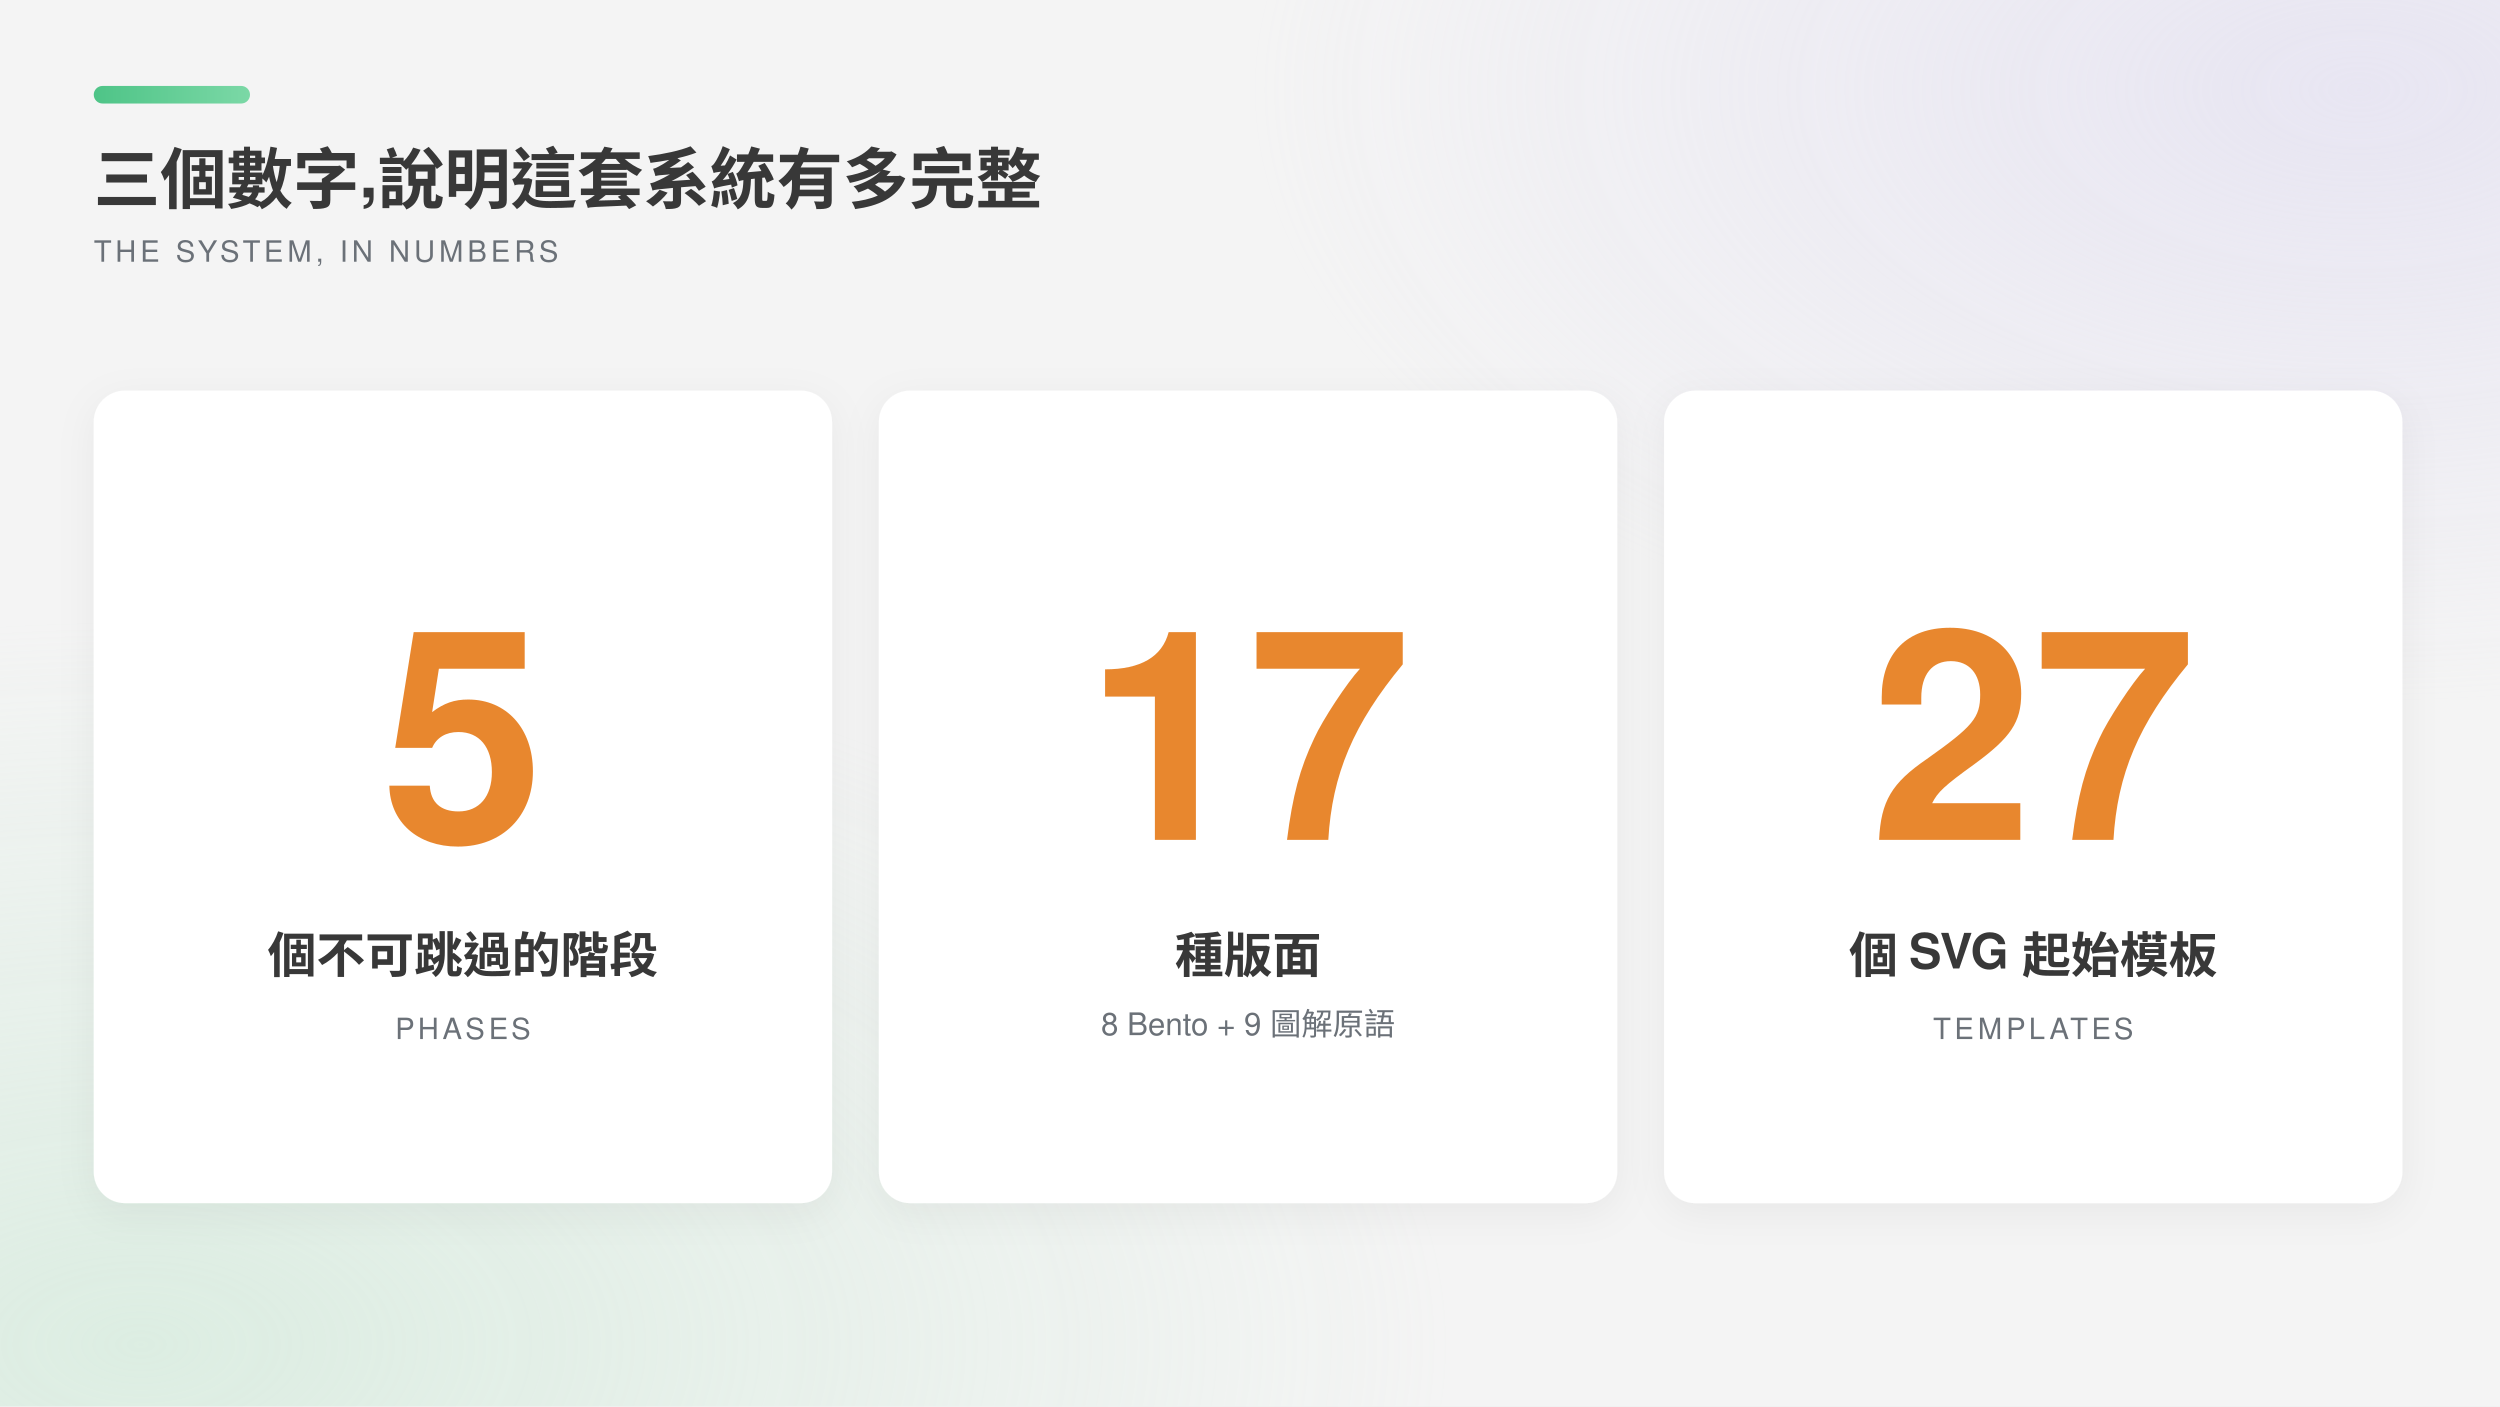
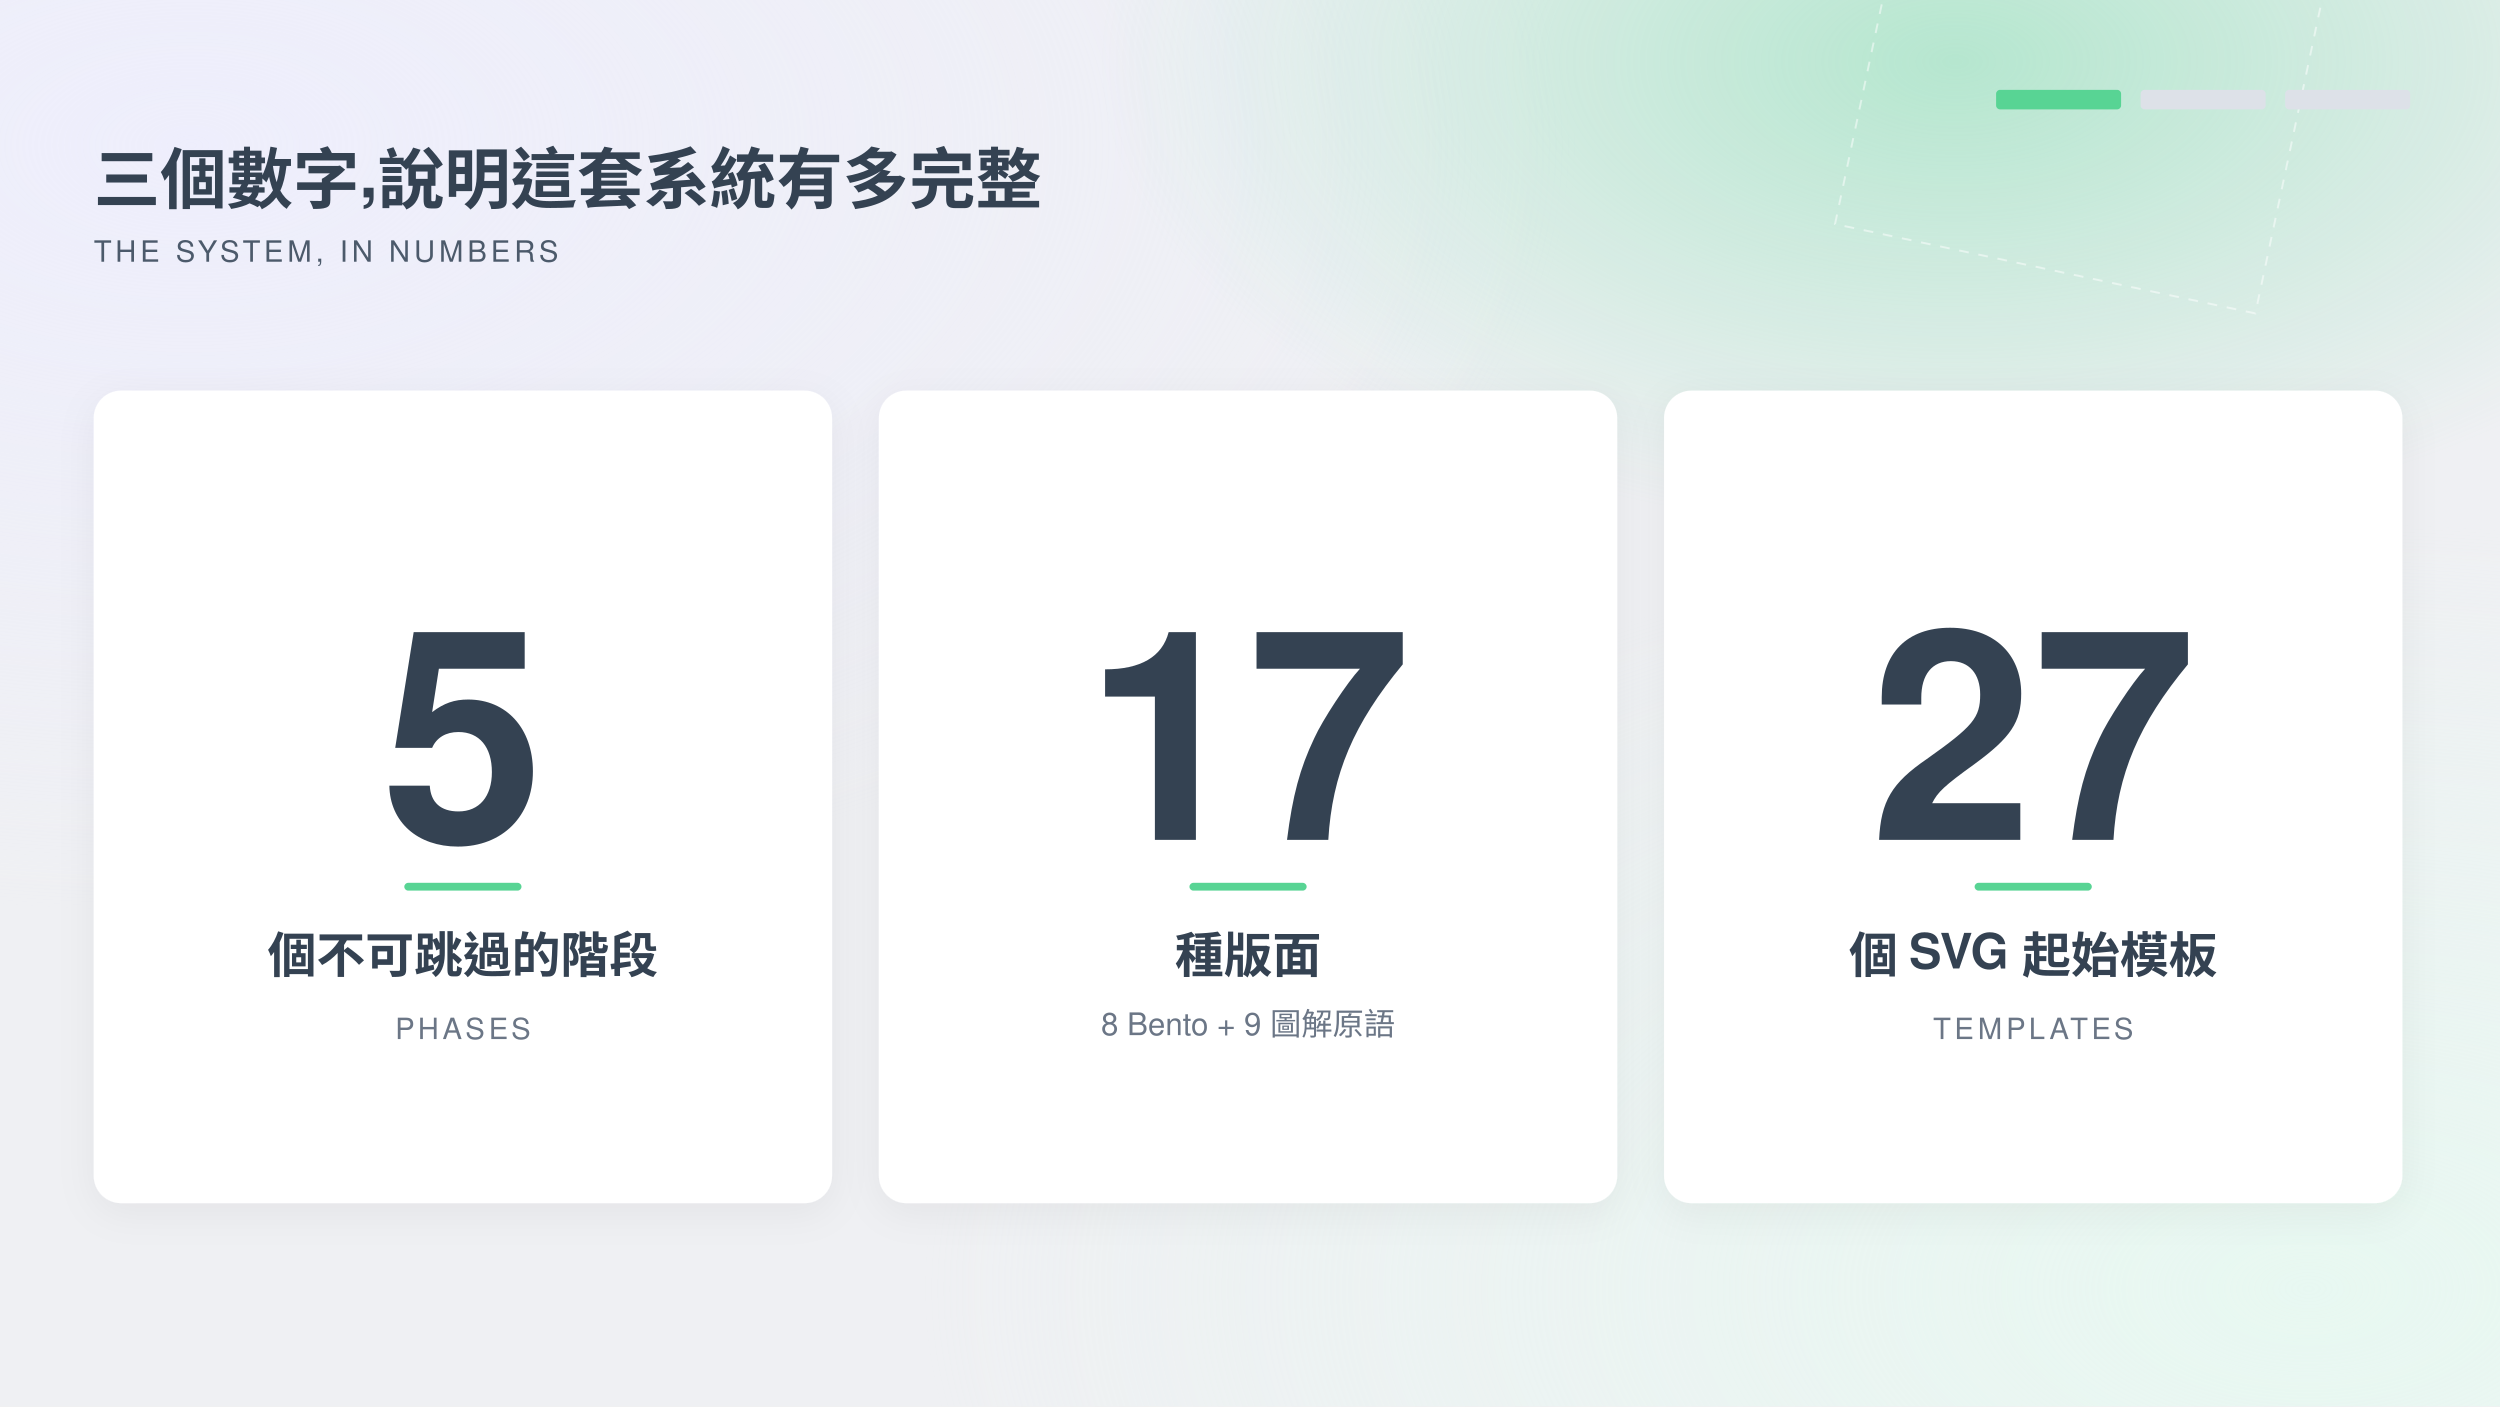
<svg xmlns="http://www.w3.org/2000/svg" viewBox="0 0 1280 720" width="1280" height="720" font-family="Helvetica, 'Helvetica Neue', Arial, 'PingFang TC', 'Microsoft JhengHei', 'Hiragino Sans', 'Noto Sans CJK TC', 'Noto Sans TC', sans-serif">
  <defs>
-     <linearGradient id="pillGrad" x1="0" y1="0" x2="1" y2="0">
-       <stop offset="0%" stop-color="#4EC487" />
-       <stop offset="100%" stop-color="#7BD8A6" />
-     </linearGradient>
-     <radialGradient id="washGreen" cx="6%" cy="96%" r="52%">
-       <stop offset="0%" stop-color="#BFE5CC" stop-opacity="0.45" />
-       <stop offset="100%" stop-color="#BFE5CC" stop-opacity="0" />
+     <radialGradient id="washLav" cx="8%" cy="10%" r="55%">
+       <stop offset="0%" stop-color="#EEEEFD" stop-opacity="0.9" />
+       <stop offset="100%" stop-color="#EEEEFD" stop-opacity="0" />
    </radialGradient>
-     <radialGradient id="washLav" cx="94%" cy="6%" r="44%">
-       <stop offset="0%" stop-color="#D9D4F0" stop-opacity="0.45" />
-       <stop offset="100%" stop-color="#D9D4F0" stop-opacity="0" />
+     <radialGradient id="washMint" cx="92%" cy="92%" r="55%">
+       <stop offset="0%" stop-color="#E7F9F1" stop-opacity="0.9" />
+       <stop offset="100%" stop-color="#E7F9F1" stop-opacity="0" />
    </radialGradient>
-     <filter id="freshShadow" x="-20%" y="-20%" width="140%" height="140%">
+     <radialGradient id="bloomTR" cx="78%" cy="4%" r="34%">
+       <stop offset="0%" stop-color="#7CDDAB" stop-opacity="0.5" />
+       <stop offset="100%" stop-color="#7CDDAB" stop-opacity="0" />
+     </radialGradient>
+     <filter id="prismShadow" x="-20%" y="-20%" width="140%" height="140%">
      <feGaussianBlur in="SourceAlpha" stdDeviation="10" />
      <feOffset dx="0" dy="5" />
      <feComponentTransfer>
        <feFuncA type="linear" slope="0.05" />
      </feComponentTransfer>
      <feMerge>
        <feMergeNode />
        <feMergeNode in="SourceGraphic" />
      </feMerge>
    </filter>
  </defs>
-   <rect width="1280" height="720" fill="#F4F4F4" />
+   <rect width="1280" height="720" fill="#EFF0F3" />
  <rect width="1280" height="720" fill="url(#washLav)" />
-   <rect width="1280" height="720" fill="url(#washGreen)" />
-   <rect x="48" y="44" width="80" height="9" rx="4.5" fill="url(#pillGrad)" />
-   <text x="48" y="104" font-size="34" font-weight="700" fill="#383838">三個數字,說明這套系統有多完整</text>
-   <text x="48" y="134" font-size="15" fill="#6B7178" letter-spacing="2">THE SYSTEM, IN NUMBERS</text>
-   <rect x="48" y="200" width="378" height="416" rx="16" fill="#FFFFFF" filter="url(#freshShadow)" />
-   <text x="237" y="430" font-size="150" font-weight="800" fill="#E8872E" text-anchor="middle" style="font-variant-numeric: tabular-nums">5</text>
-   <text x="237" y="498" font-size="25" font-weight="700" fill="#383838" text-anchor="middle">個不可跳過的階段</text>
-   <text x="237" y="532" font-size="15" fill="#6B7178" text-anchor="middle" letter-spacing="2">PHASES</text>
-   <rect x="450" y="200" width="378" height="416" rx="16" fill="#FFFFFF" filter="url(#freshShadow)" />
-   <text x="639" y="430" font-size="150" font-weight="800" fill="#E8872E" text-anchor="middle" style="font-variant-numeric: tabular-nums">17</text>
-   <text x="639" y="498" font-size="25" font-weight="700" fill="#383838" text-anchor="middle">種版面</text>
-   <text x="639" y="530" font-size="16" fill="#6B7178" text-anchor="middle">8 Bento + 9 圖解原語</text>
-   <rect x="852" y="200" width="378" height="416" rx="16" fill="#FFFFFF" filter="url(#freshShadow)" />
-   <text x="1041" y="430" font-size="150" font-weight="800" fill="#E8872E" text-anchor="middle" style="font-variant-numeric: tabular-nums">27</text>
-   <text x="1041" y="498" font-size="25" font-weight="700" fill="#383838" text-anchor="middle">個 SVG 起始模板</text>
-   <text x="1041" y="532" font-size="15" fill="#6B7178" text-anchor="middle" letter-spacing="2">TEMPLATES</text>
+   <rect width="1280" height="720" fill="url(#washMint)" />
+   <rect width="1280" height="720" fill="url(#bloomTR)" />
+   <rect x="960" y="-80" width="220" height="220" fill="none" stroke="#FFFFFF" stroke-opacity="0.5" stroke-dasharray="5 5" transform="rotate(12 1070 30)" />
+   <g>
+     <rect x="1022" y="46" width="64" height="10" rx="2" fill="#58D494" />
+     <rect x="1096" y="46" width="64" height="10" rx="2" fill="#DDE1E8" />
+     <rect x="1170" y="46" width="64" height="10" rx="2" fill="#DDE1E8" />
+   </g>
+   <text x="48" y="104" font-size="34" font-weight="700" fill="#344252">三個數字,說明這套系統有多完整</text>
+   <text x="48" y="134" font-size="15" fill="#4C5A6B" letter-spacing="2">THE SYSTEM, IN NUMBERS</text>
+   <rect x="48" y="200" width="378" height="416" rx="14" fill="#FFFFFF" filter="url(#prismShadow)" />
+   <text x="237" y="430" font-size="150" font-weight="800" fill="#344252" text-anchor="middle" style="font-variant-numeric: tabular-nums">5</text>
+   <rect x="207" y="452" width="60" height="4" rx="2" fill="#58D494" />
+   <text x="237" y="498" font-size="25" font-weight="700" fill="#344252" text-anchor="middle">個不可跳過的階段</text>
+   <text x="237" y="532" font-size="15" fill="#6B7686" text-anchor="middle" letter-spacing="2">PHASES</text>
+   <rect x="450" y="200" width="378" height="416" rx="14" fill="#FFFFFF" filter="url(#prismShadow)" />
+   <text x="639" y="430" font-size="150" font-weight="800" fill="#344252" text-anchor="middle" style="font-variant-numeric: tabular-nums">17</text>
+   <rect x="609" y="452" width="60" height="4" rx="2" fill="#58D494" />
+   <text x="639" y="498" font-size="25" font-weight="700" fill="#344252" text-anchor="middle">種版面</text>
+   <text x="639" y="530" font-size="16" fill="#6B7686" text-anchor="middle">8 Bento + 9 圖解原語</text>
+   <rect x="852" y="200" width="378" height="416" rx="14" fill="#FFFFFF" filter="url(#prismShadow)" />
+   <text x="1041" y="430" font-size="150" font-weight="800" fill="#344252" text-anchor="middle" style="font-variant-numeric: tabular-nums">27</text>
+   <rect x="1011" y="452" width="60" height="4" rx="2" fill="#58D494" />
+   <text x="1041" y="498" font-size="25" font-weight="700" fill="#344252" text-anchor="middle">個 SVG 起始模板</text>
+   <text x="1041" y="532" font-size="15" fill="#6B7686" text-anchor="middle" letter-spacing="2">TEMPLATES</text>
</svg>
